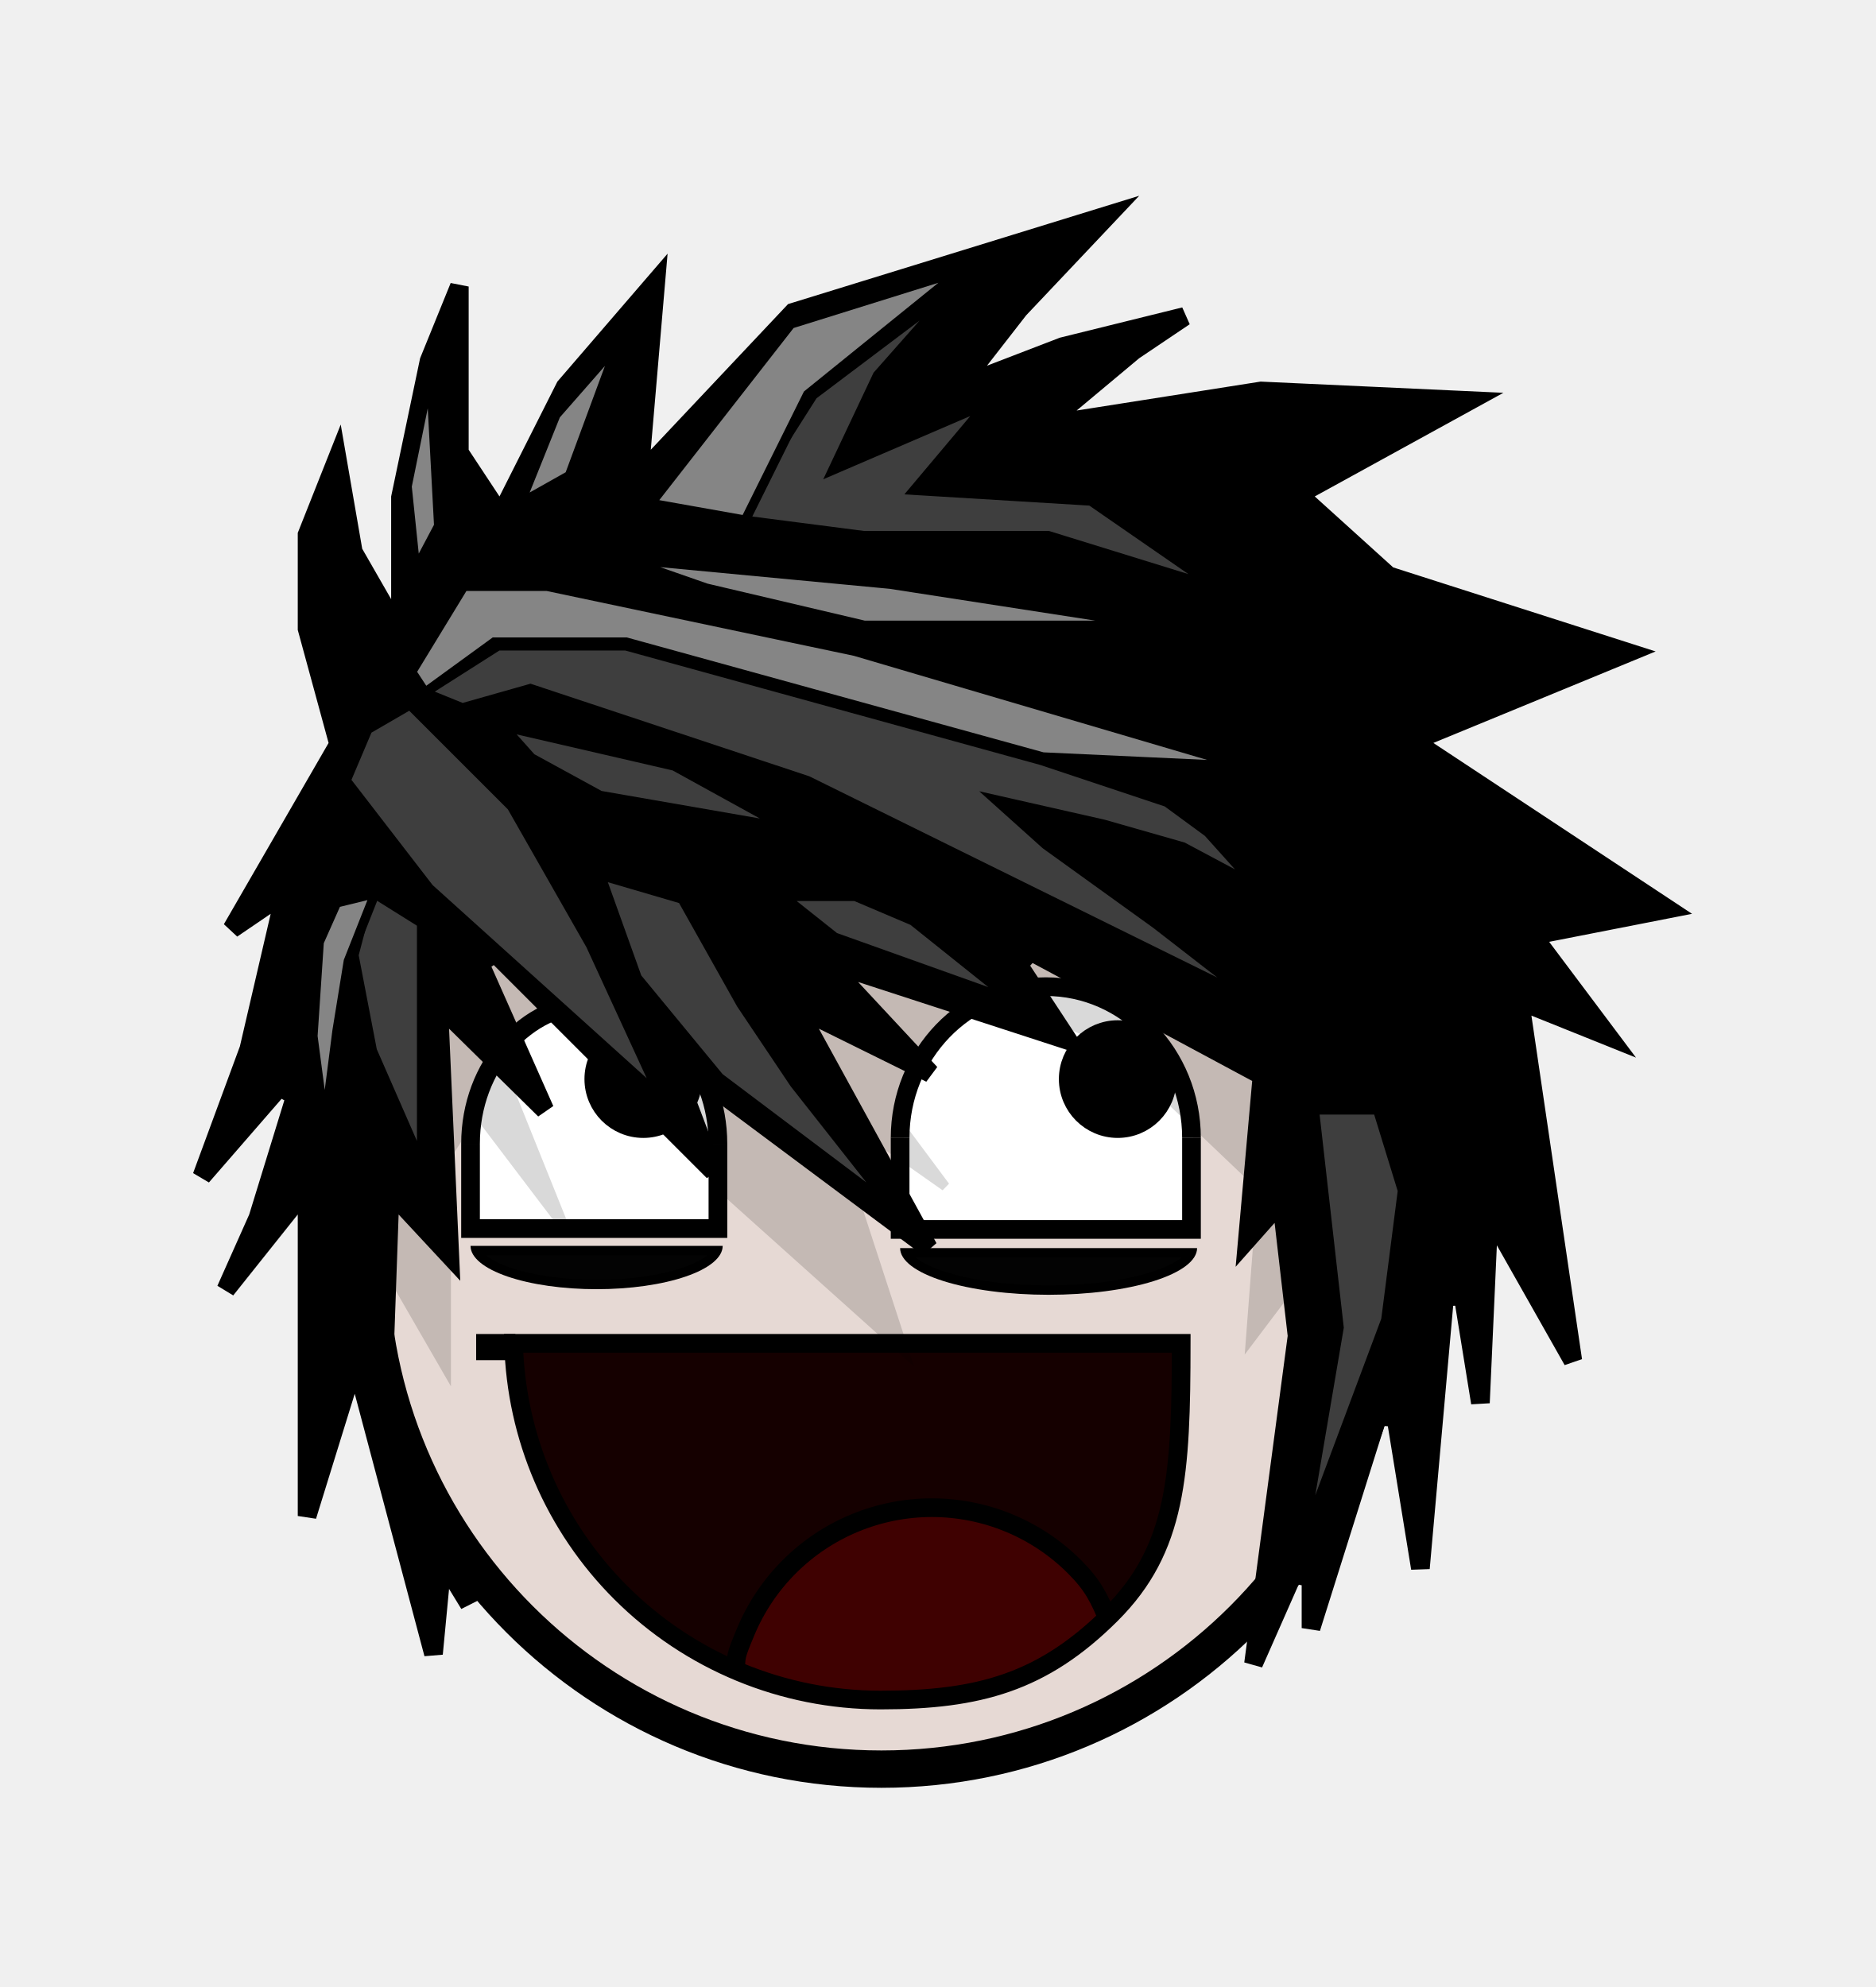
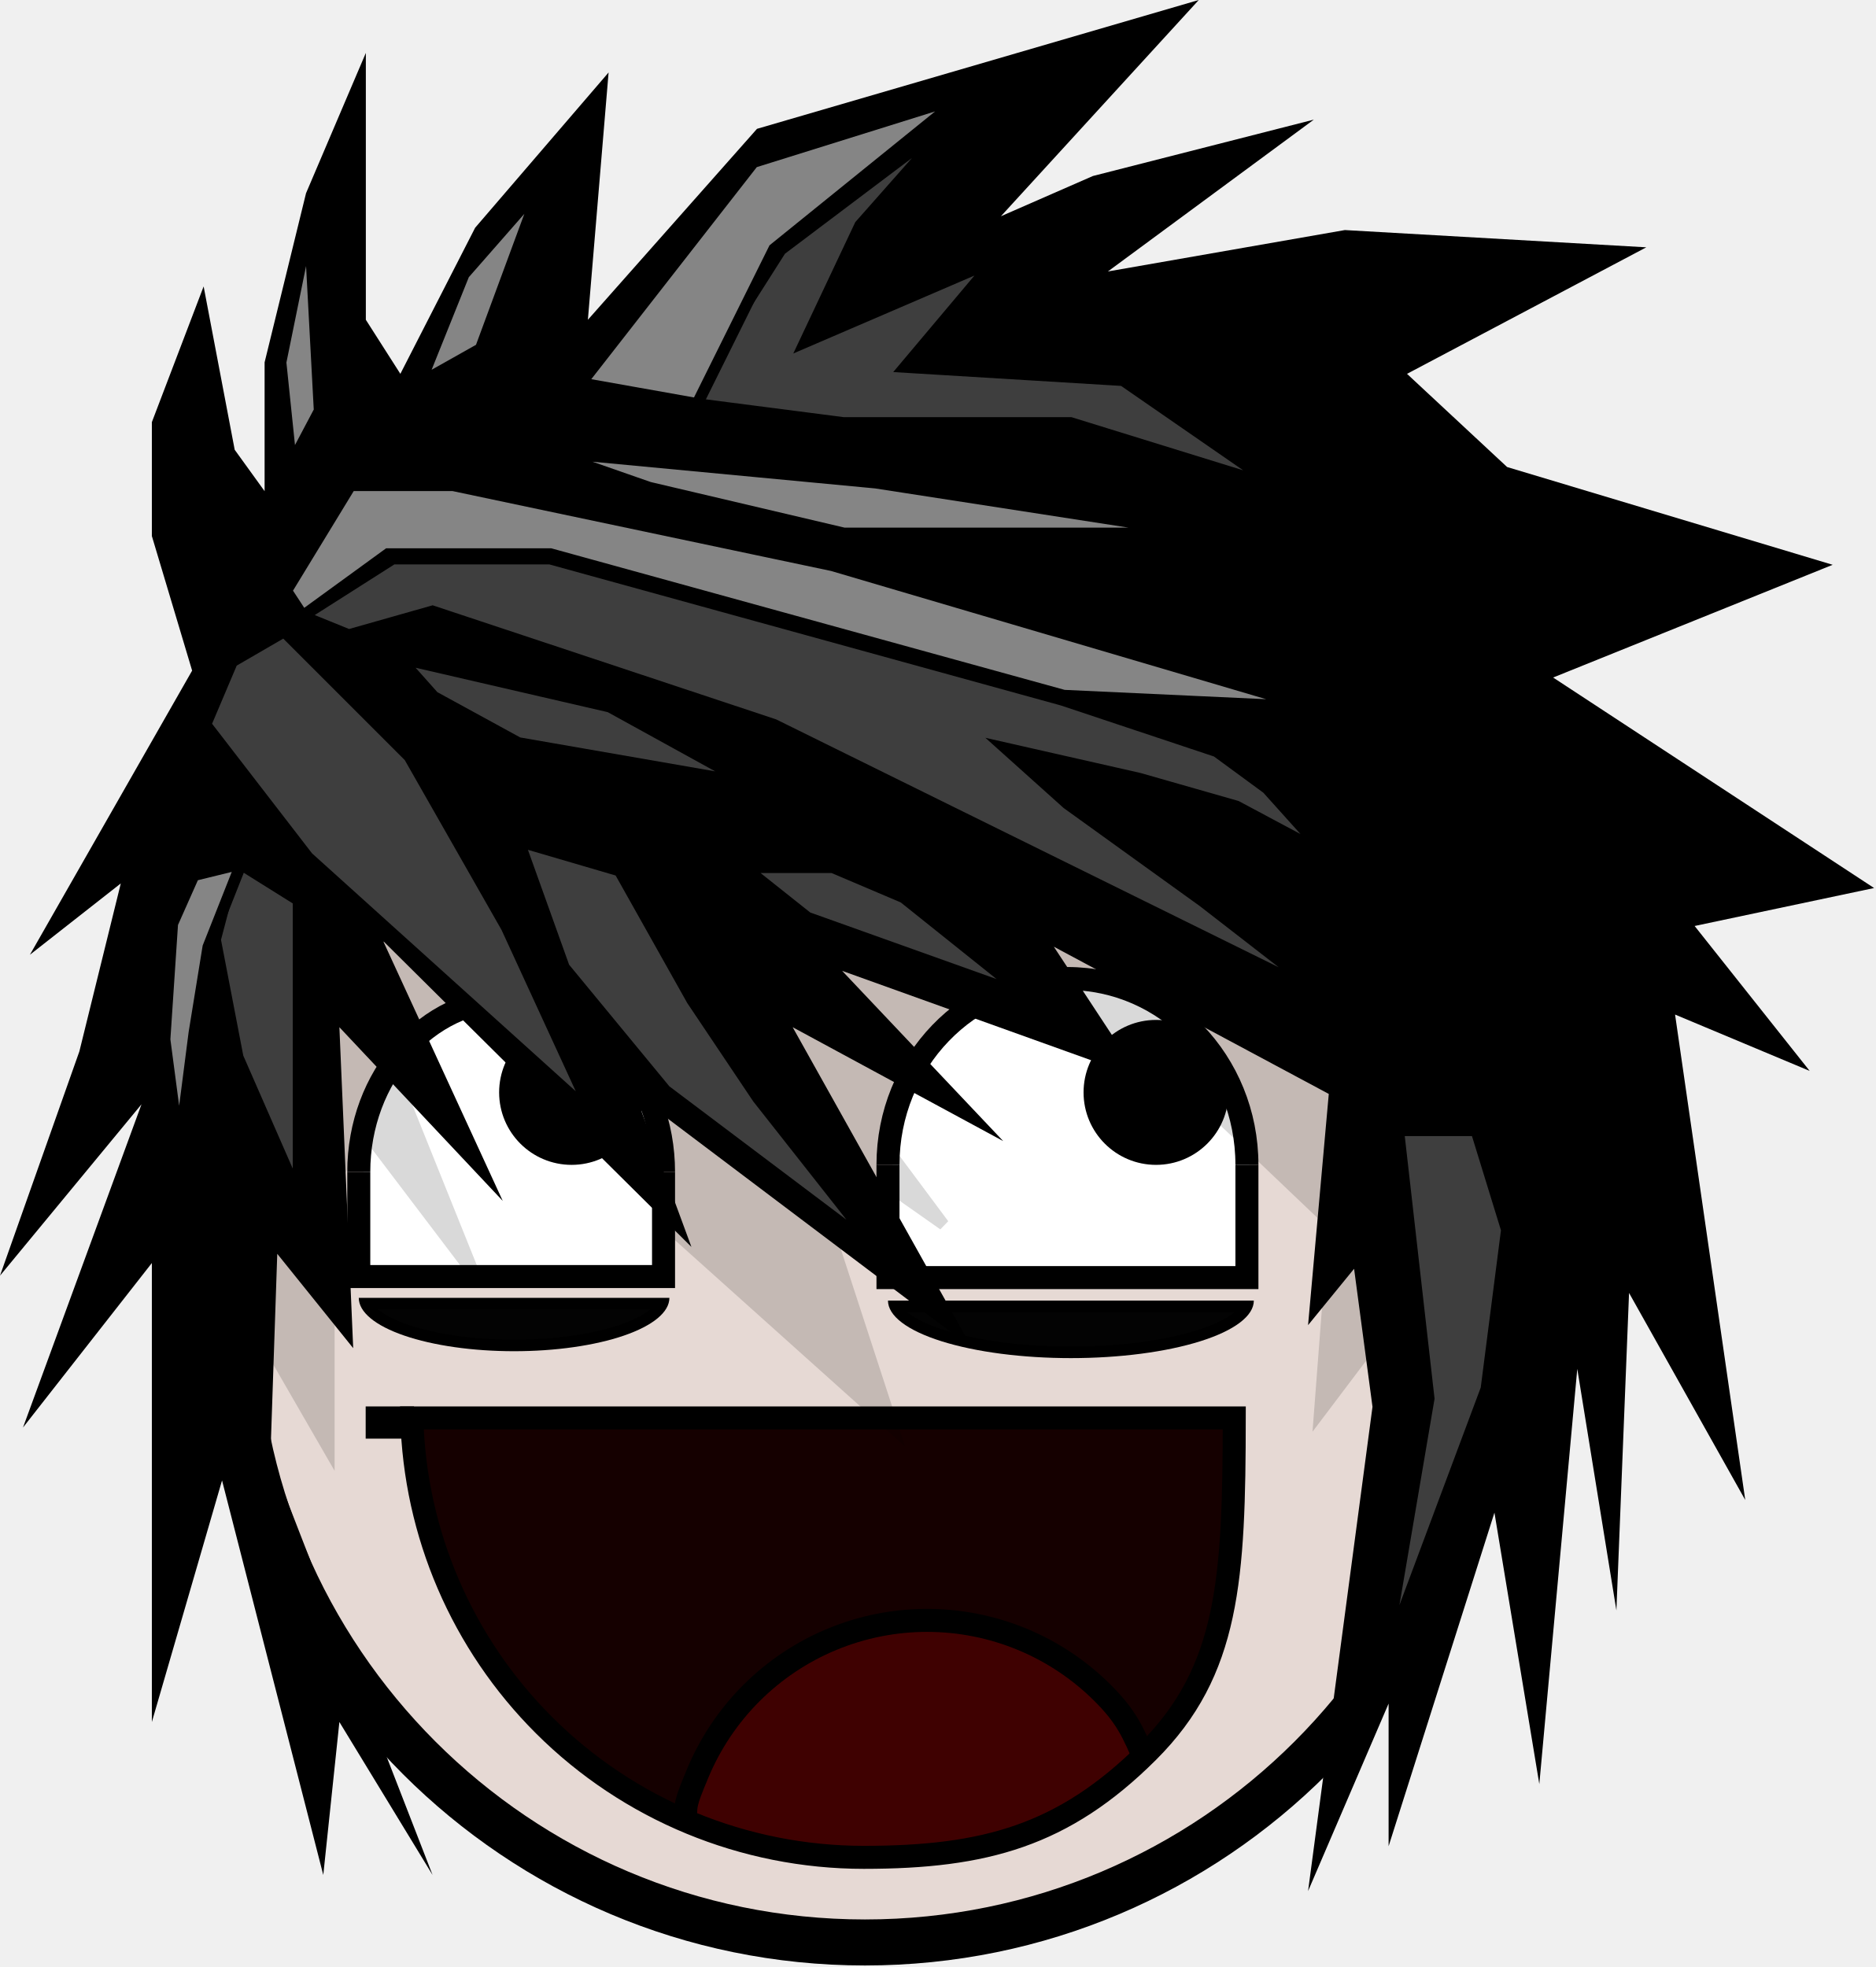
- <svg xmlns="http://www.w3.org/2000/svg" width="1004" height="1064" viewBox="0 0 1004 1064" fill="none">
-   <circle cx="471.926" cy="673.334" r="274" fill="#E6D9D4" stroke="black" stroke-width="20" />
-   <path d="M275.926 721.334H631.926V786.334L613.926 843.834L555.926 895.334L474.926 912.834L392.926 895.334L337.926 858.334L285.426 786.334L275.926 721.334Z" fill="#150000" />
-   <path d="M396.926 876.334L430.926 829.834L483.926 808.334L538.926 813.334L581.426 843.834L592.426 867.334L562.926 892.834L483.926 911.834L407.926 902.334L392.426 892.834L396.926 876.334Z" fill="#3F0101" />
-   <path d="M632.423 719.334C632.341 789.397 630.164 829.23 594.894 864.412C576.439 882.822 558.669 894.213 539.141 901.06C519.545 907.931 497.874 910.334 471.426 910.334C419.307 910.334 369.325 889.681 332.475 852.923C296.808 817.345 276.272 769.501 274.989 719.334L471.426 719.334L632.423 719.334Z" stroke="black" stroke-width="10" />
-   <rect x="254.926" y="714.334" width="21" height="14" fill="black" />
-   <path d="M393.926 896.334C393.926 886.834 393.719 887.108 399.147 874.004C404.574 860.901 412.529 848.995 422.558 838.967C432.587 828.938 444.493 820.983 457.596 815.555C470.699 810.128 484.743 807.334 498.926 807.334C513.108 807.334 527.152 810.128 540.255 815.555C553.359 820.983 565.264 828.938 575.293 838.967C585.322 848.995 588.498 855.731 593.926 868.834" stroke="black" stroke-width="10" />
-   <path d="M483.926 586.334L506.926 549.834L549.426 527.334L592.926 535.834L627.926 567.334L638.926 609.334V658.334H483.926V586.334Z" fill="white" />
-   <mask id="path-8-inside-1_4_3" fill="white">
-     <path d="M481.926 668.334C481.926 671.617 483.982 674.868 487.977 677.901C491.973 680.934 497.828 683.69 505.211 686.012C512.593 688.333 521.357 690.175 531.002 691.431C540.648 692.688 550.986 693.334 561.426 693.334C571.866 693.334 582.204 692.688 591.849 691.431C601.494 690.175 610.258 688.333 617.641 686.012C625.023 683.69 630.879 680.934 634.874 677.901C638.869 674.868 640.926 671.617 640.926 668.334L561.426 668.334L481.926 668.334Z" />
+ <svg xmlns="http://www.w3.org/2000/svg" width="815" height="855" viewBox="0 0 815 855" fill="none">
+   <circle cx="375.927" cy="570.334" r="274" fill="#E6D9D4" stroke="black" stroke-width="20" />
+   <path d="M179.926 618.334H535.926V683.334L517.926 740.834L459.926 792.334L378.926 809.834L296.926 792.334L241.926 755.334L189.426 683.334L179.926 618.334Z" fill="#150000" />
+   <path d="M300.926 773.334L334.926 726.834L387.926 705.334L442.926 710.334L485.426 740.834L496.426 764.334L466.926 789.834L387.926 808.834L311.926 799.334L296.426 789.834L300.926 773.334Z" fill="#3F0101" />
+   <path d="M536.424 616.334C536.342 686.397 534.165 726.23 498.895 761.412C480.44 779.822 462.67 791.213 443.142 798.06C423.546 804.931 401.875 807.334 375.426 807.334C323.307 807.334 273.325 786.681 236.476 749.923C200.809 714.345 180.272 666.501 178.99 616.334L375.426 616.334L536.424 616.334Z" stroke="black" stroke-width="10" />
+   <rect x="158.926" y="611.334" width="21" height="14" fill="black" />
+   <path d="M297.926 793.334C297.926 783.834 297.72 784.108 303.147 771.004C308.575 757.901 316.53 745.995 326.559 735.967C336.588 725.938 348.493 717.983 361.597 712.555C374.7 707.128 388.744 704.334 402.926 704.334C417.109 704.334 431.153 707.128 444.256 712.555C457.359 717.983 469.265 725.938 479.294 735.967C489.323 745.995 492.499 752.731 497.926 765.834" stroke="black" stroke-width="10" />
+   <path d="M387.926 483.334L410.926 446.834L453.426 424.334L496.926 432.834L531.926 464.334L542.926 506.334V555.334H387.926V483.334Z" fill="white" />
+   <mask id="path-8-inside-1_128_2" fill="white">
+     <path d="M385.926 565.334C385.926 568.617 387.982 571.868 391.978 574.901C395.973 577.935 401.829 580.69 409.211 583.012C416.593 585.333 425.357 587.175 435.003 588.431C444.648 589.688 454.986 590.334 465.426 590.334C475.866 590.334 486.204 589.688 495.849 588.431C505.495 587.175 514.259 585.333 521.641 583.012C529.023 580.69 534.879 577.935 538.874 574.901C542.87 571.868 544.926 568.617 544.926 565.334L465.426 565.334L385.926 565.334Z" />
  </mask>
-   <path d="M481.926 668.334C481.926 671.617 483.982 674.868 487.977 677.901C491.973 680.934 497.828 683.69 505.211 686.012C512.593 688.333 521.357 690.175 531.002 691.431C540.648 692.688 550.986 693.334 561.426 693.334C571.866 693.334 582.204 692.688 591.849 691.431C601.494 690.175 610.258 688.333 617.641 686.012C625.023 683.69 630.879 680.934 634.874 677.901C638.869 674.868 640.926 671.617 640.926 668.334L561.426 668.334L481.926 668.334Z" fill="#030303" stroke="black" stroke-width="10" mask="url(#path-8-inside-1_4_3)" />
-   <path d="M637.926 609.334C637.926 564.599 603.004 528.334 559.926 528.334C516.847 528.334 481.926 564.599 481.926 609.334" stroke="black" stroke-width="10" />
-   <path d="M481.926 609.334L481.926 658.334H637.926V609.334" stroke="black" stroke-width="10" />
-   <circle cx="598.426" cy="577.834" r="26.5" fill="black" stroke="black" stroke-width="10" />
-   <path d="M253.926 590.834L279.926 549.334L317.426 535.334L358.426 549.334L381.926 587.834V659.334H253.926V590.834Z" fill="white" />
-   <mask id="path-13-inside-2_4_3" fill="white">
-     <path d="M251.926 667.152C251.926 670.197 253.672 673.211 257.064 676.024C260.456 678.836 265.428 681.392 271.696 683.544C277.964 685.697 285.405 687.405 293.594 688.57C301.784 689.735 310.561 690.334 319.426 690.334C328.29 690.334 337.067 689.735 345.257 688.57C353.446 687.405 360.887 685.697 367.155 683.544C373.423 681.392 378.395 678.836 381.787 676.024C385.18 673.211 386.926 670.197 386.926 667.152L319.426 667.152L251.926 667.152Z" />
+   <path d="M385.926 565.334C385.926 568.617 387.982 571.868 391.978 574.901C395.973 577.935 401.829 580.69 409.211 583.012C416.593 585.333 425.357 587.175 435.003 588.431C444.648 589.688 454.986 590.334 465.426 590.334C475.866 590.334 486.204 589.688 495.849 588.431C505.495 587.175 514.259 585.333 521.641 583.012C529.023 580.69 534.879 577.935 538.874 574.901C542.87 571.868 544.926 568.617 544.926 565.334L465.426 565.334L385.926 565.334Z" fill="#030303" stroke="black" stroke-width="10" mask="url(#path-8-inside-1_128_2)" />
+   <path d="M541.926 506.334C541.926 461.599 507.004 425.334 463.926 425.334C420.848 425.334 385.926 461.599 385.926 506.334" stroke="black" stroke-width="10" />
+   <path d="M385.926 506.334L385.926 555.334H541.926V506.334" stroke="black" stroke-width="10" />
+   <circle cx="502.426" cy="474.834" r="26.5" fill="black" stroke="black" stroke-width="10" />
+   <path d="M157.926 487.834L183.926 446.334L221.426 432.334L262.426 446.334L285.926 484.834V556.334H157.926V487.834Z" fill="white" />
+   <mask id="path-13-inside-2_128_2" fill="white">
+     <path d="M155.926 564.152C155.926 567.197 157.672 570.211 161.065 573.024C164.457 575.836 169.429 578.392 175.697 580.544C181.965 582.697 189.406 584.405 197.595 585.57C205.785 586.735 214.562 587.334 223.426 587.334C232.291 587.334 241.068 586.735 249.258 585.57C257.447 584.405 264.888 582.697 271.156 580.544C277.424 578.392 282.396 575.836 285.788 573.024C289.18 570.211 290.926 567.197 290.926 564.152L223.426 564.152L155.926 564.152Z" />
  </mask>
-   <path d="M251.926 667.152C251.926 670.197 253.672 673.211 257.064 676.024C260.456 678.836 265.428 681.392 271.696 683.544C277.964 685.697 285.405 687.405 293.594 688.57C301.784 689.735 310.561 690.334 319.426 690.334C328.29 690.334 337.067 689.735 345.257 688.57C353.446 687.405 360.887 685.697 367.155 683.544C373.423 681.392 378.395 678.836 381.787 676.024C385.18 673.211 386.926 670.197 386.926 667.152L319.426 667.152L251.926 667.152Z" fill="#030303" stroke="black" stroke-width="10" mask="url(#path-13-inside-2_4_3)" />
-   <circle cx="344.426" cy="577.834" r="26.5" fill="black" stroke="black" stroke-width="10" />
-   <path d="M384.378 612.443C384.378 570.962 354.728 537.334 318.152 537.334C281.576 537.334 251.926 570.962 251.926 612.443" stroke="black" stroke-width="10" />
-   <path d="M251.926 612.443L251.926 657.88H384.378V612.443" stroke="black" stroke-width="10" />
+   <path d="M155.926 564.152C155.926 567.197 157.672 570.211 161.065 573.024C164.457 575.836 169.429 578.392 175.697 580.544C181.965 582.697 189.406 584.405 197.595 585.57C205.785 586.735 214.562 587.334 223.426 587.334C232.291 587.334 241.068 586.735 249.258 585.57C257.447 584.405 264.888 582.697 271.156 580.544C277.424 578.392 282.396 575.836 285.788 573.024C289.18 570.211 290.926 567.197 290.926 564.152L223.426 564.152L155.926 564.152Z" fill="#030303" stroke="black" stroke-width="10" mask="url(#path-13-inside-2_128_2)" />
+   <circle cx="248.426" cy="474.834" r="26.5" fill="black" stroke="black" stroke-width="10" />
+   <path d="M288.379 509.443C288.379 467.962 258.729 434.334 222.153 434.334C185.577 434.334 155.926 467.962 155.926 509.443" stroke="black" stroke-width="10" />
+   <path d="M155.926 509.443L155.926 554.88H288.379V509.443" stroke="black" stroke-width="10" />
  <g opacity="0.15">
-     <path d="M206.331 676.501L200.158 633.763L238.926 614.379V732.998L206.331 676.501Z" fill="black" stroke="black" stroke-width="5" />
-     <path d="M669.568 717.023L675.293 642.158L693.957 635.666L700.78 675.69L669.568 717.023Z" fill="black" stroke="black" stroke-width="5" />
-     <path d="M270.106 577.267L302.15 656.967L256.918 597.324L254.75 594.466L252.819 597.488L233.897 627.105L227.979 541.524L246.216 514.648L290.412 485.498L312.658 531.806L271.199 555.156L269.926 555.873L269.926 557.334L269.926 576.334L269.926 576.818L270.106 577.267Z" fill="black" stroke="black" stroke-width="5" />
-     <path d="M695.012 561.098L675.578 635.597L594.15 558.024L593.83 557.719L593.425 557.543L526.925 528.543L525.34 527.852L524.134 529.091L487.634 566.591L487.142 567.096L486.987 567.784L479.987 598.784L479.734 599.905L480.42 600.827L506.111 635.327L465.862 607.038L432.695 540.296L531.095 481.643L625.822 523.58L695.012 561.098ZM389.418 638.764L339.367 546.097L355.786 521.9L450.227 619.657L484.162 723.754L389.418 638.764Z" fill="black" stroke="black" stroke-width="5" />
+     <path d="M110.332 573.501L104.159 530.763L142.927 511.379V629.998L110.332 573.501Z" fill="black" stroke="black" stroke-width="5" />
+     <path d="M573.569 614.023L579.294 539.157L597.958 532.666L604.781 572.689L573.569 614.023Z" fill="black" stroke="black" stroke-width="5" />
+     <path d="M174.107 474.267L206.151 553.967L160.918 494.323L158.751 491.465L156.82 494.488L137.898 524.105L131.98 438.523L150.217 411.648L194.413 382.498L216.659 428.805L175.2 452.156L173.927 452.873L173.927 454.334L173.927 473.334L173.927 473.818L174.107 474.267Z" fill="black" stroke="black" stroke-width="5" />
+     <path d="M383.988 495.783L383.735 496.905L384.421 497.827L410.112 532.326L369.863 504.038L336.696 437.296L435.096 378.643L529.823 420.579L599.013 458.098L579.579 532.597L498.151 455.024L497.831 454.719L497.426 454.542L430.926 425.542L429.341 424.851L428.135 426.09L391.635 463.59L391.143 464.096L390.988 464.783L383.988 495.783ZM293.419 535.763L243.367 443.097L259.787 418.9L354.228 516.657L388.163 620.754L293.419 535.763Z" fill="black" stroke="black" stroke-width="5" />
  </g>
-   <path d="M678.686 651.516L667.896 663.675L675.406 579.278L675.698 575.991L672.792 574.43L551.792 509.43L545.247 516.58L571.921 557.172L460.972 521.08L442.599 515.103L455.766 529.242L498.156 574.759L440.64 546.352L426.415 539.326L434.041 553.238L497 668.096L371.914 574.826L358.165 564.574L364.251 580.609L381.98 627.318L264.961 510.299L256.855 515.863L291.669 594.29L243.934 547.272L234.865 538.34L235.43 551.057L240.827 672.467L217.088 646.93L208.855 638.074L208.429 650.158L205.429 735.158L205.396 736.078L205.694 736.95L226.694 798.45L226.74 798.584L226.793 798.715L251.252 858.961L244.692 848.227L236.87 835.428L235.448 850.36L232.093 885.583L194.758 745.05L190.293 728.244L185.149 744.855L164.426 811.783L164.426 650.334L164.426 636.043L155.516 647.217L120.965 690.552L137.992 652.371L138.115 652.094L138.204 651.805L158.204 586.805L149.651 582.056L108.082 629.912L133.116 562.065L133.225 561.771L133.296 561.466L149.796 490.466L152.693 478L142.112 485.201L124.195 497.395L180.255 400.335L181.298 398.53L180.749 396.519L164.425 336.665L164.425 286.29L180.525 245.69L188.999 294.687L189.149 295.557L189.589 296.324L205.089 323.324L214.425 339.587L214.425 320.834L214.425 266.353L229.727 193.3L245.926 153.427L245.926 240.835L245.925 242.336L246.752 243.589L263.252 268.589L268.006 275.791L271.89 268.085L302.614 207.133L351.123 150.813L343.444 240.407L342.217 254.713L352.064 244.264L424.66 167.224L593.229 115.218L545.792 165.399L545.627 165.574L545.479 165.765L524.479 192.765L513.443 206.954L530.22 200.501L568.929 185.613L634.183 169.475L607.133 187.687L606.918 187.832L606.719 187.998L573.219 215.998L559.36 227.581L577.203 224.774L675.202 209.353L786.945 214.51L701.518 261.453L695.366 264.833L700.571 269.542L742.571 307.542L743.372 308.267L744.4 308.596L871.867 349.422L765.522 393.211L756.795 396.804L764.669 402.006L892.983 486.777L828.463 499.428L820.645 500.961L825.426 507.334L861.195 555.028L821.79 539.195L813.71 535.949L814.979 544.563L842.071 728.528L805.777 664.373L797.214 649.236L796.431 666.609L792.615 751.19L783.361 694.035L773.445 694.39L760.48 839.763L747.361 759.033L737.656 758.333L701.926 871.807L701.926 844.834L692.351 842.815L671.143 890.863L694.382 715.993L694.464 715.377L694.392 714.76L687.392 654.26L686.107 643.152L678.686 651.516Z" fill="black" stroke="black" stroke-width="10" />
-   <path d="M741.983 706.729L697.315 826.256L716.89 711.254L716.95 710.904L716.91 710.552L703.725 594.334H737.579L750.877 637.552L741.983 706.729Z" fill="#3E3E3E" stroke="black" stroke-width="5" />
-   <path d="M185.298 417.964L196.902 390.578L219.517 377.461L273.92 431.864L316.2 506.08L353.574 587.334L229.768 475.629L185.298 417.964Z" fill="#3E3E3E" stroke="black" stroke-width="5" />
-   <path d="M189.488 511.421L198.479 477.255L225.726 494.304L225.726 622.889L199.328 562.588L189.488 511.421Z" fill="#3E3E3E" stroke="black" stroke-width="5" />
-   <path d="M341.132 523.581L321.436 468.614L365.245 481.447L396.746 537.558L396.794 537.644L396.849 537.727L425.349 580.227L425.403 580.306L425.462 580.381L477.712 646.724L385.167 577.016L341.132 523.581Z" fill="#3E3E3E" stroke="black" stroke-width="5" />
-   <path d="M269.524 389.041L361.024 410.192L421.128 443.31L321.262 425.942L284.504 405.848L269.524 389.041Z" fill="#3E3E3E" stroke="black" stroke-width="5" />
-   <path d="M457.916 479.982L488.766 493.094L542.359 535.962L446.907 501.85L419.378 479.982L457.916 479.982Z" fill="#3E3E3E" stroke="black" stroke-width="5" />
-   <path d="M672.566 474.434L633.603 453.629L633.369 453.504L633.113 453.43L591.113 441.43L591.046 441.411L590.979 441.396L542.479 430.396L533.094 428.268L540.256 434.695L559.756 452.195L559.856 452.284L559.965 452.363L618.929 494.837L672.835 536.642L432.532 418.092L432.377 418.016L432.214 417.962L284.714 368.962L283.984 368.719L283.244 368.929L247.57 379.048L227.357 370.841L266.654 345.834L335.087 345.834L557.698 407.227L624.763 429.582L646.739 445.697L672.566 474.434Z" fill="#3E3E3E" stroke="black" stroke-width="5" />
-   <path d="M462.587 286.834L393.144 277.859L435.292 211.558L510.639 154.752L470.052 200.679L469.817 200.945L469.665 201.267L448.665 245.767L445.846 251.742L451.914 249.131L528.213 216.304L492.513 258.725L489.312 262.528L494.274 262.83L584.078 268.287L651.112 314.632L561.665 286.946L561.304 286.834L560.926 286.834L462.587 286.834Z" fill="#3E3E3E" stroke="black" stroke-width="5" />
-   <path d="M399.019 278.545L348.451 269.551L423.416 173.488L514.168 145.128L432.854 210.89L432.429 211.234L432.186 211.723L399.019 278.545Z" fill="#858585" stroke="black" stroke-width="5" />
-   <path d="M333.21 299.263L476.617 312.816L618.919 334.834L462.716 334.834L378.126 314.931L333.21 299.263Z" fill="#858585" stroke="black" stroke-width="5" />
-   <path d="M278.616 269.394L297.587 222.162L330.904 184.141L304.899 254.606L278.616 269.394Z" fill="#858585" stroke="black" stroke-width="5" />
-   <path d="M222.563 304.889L217.952 260.458L230.474 198.987L234.892 281.569L222.563 304.889Z" fill="#858585" stroke="black" stroke-width="5" />
-   <path d="M335.59 343.924L335.264 343.834L334.926 343.834L265.426 343.834L264.613 343.834L263.955 344.313L227.578 370.769L220.383 359.786L248.33 313.941L292.879 313.941L457.813 348.76L666.86 410.379L558.321 405.35L335.59 343.924Z" fill="#858585" stroke="black" stroke-width="5" />
-   <path d="M180.212 483.47L200.823 478.415L186.601 514.416L186.501 514.667L186.458 514.934L180.458 551.934L180.451 551.975L180.446 552.016L173.893 602.981L167.54 554.842L170.891 504.444L180.212 483.47Z" fill="#858585" stroke="black" stroke-width="5" />
+   <path d="M655 203L796.5 245.5L675 294.5L814.5 386L736.5 402.5L786.5 465.5L728 441L758.5 652L708 562L702.5 700L685.5 595L669 775.5L649.5 657.5L603.5 802.5V740.5L568.5 822L596.5 611.5L588.5 551.5L568.5 576L577.5 475.5L458 411.5L495.5 468.5L366 422L436 496L344.5 446.5L422.5 586L276 475.5L300.5 542L166.5 409L218.5 522L147.5 446.5L153.5 586L120.5 545L117.5 633.5L188 815L147.5 748.5L140.5 815L96.5 643.5L66 748.5V549L10 620.5L61.5 480L0 554.5L34.5 457L52.5 384L13 415L83.5 291.5L66 233V183.5L88.5 124.5L102 195.5L115 213.5V157.5L133 84L159 23V139L174 162.5L206.5 99L264.5 31.5L255.5 139L329 56L521 0L435 94L475 76.5L571 52L481.5 118L584.5 100L715.5 107.5L611.5 162.5L655 203Z" fill="black" />
+   <path d="M645.984 603.73L601.316 723.257L620.891 608.255L620.951 607.905L620.911 607.553L607.726 491.335H641.58L654.878 534.553L645.984 603.73Z" fill="#3E3E3E" stroke="black" stroke-width="5" />
+   <path d="M89.299 314.965L100.903 287.579L123.518 274.462L177.921 328.865L220.201 403.081L257.575 484.335L133.769 372.63L89.299 314.965Z" fill="#3E3E3E" stroke="black" stroke-width="5" />
+   <path d="M93.489 408.421L102.48 374.256L129.727 391.305L129.727 519.89L103.329 459.588L93.489 408.421Z" fill="#3E3E3E" stroke="black" stroke-width="5" />
+   <path d="M245.133 420.581L225.437 365.615L269.246 378.448L300.747 434.559L300.795 434.645L300.85 434.727L329.35 477.227L329.404 477.307L329.463 477.382L381.713 543.725L289.168 474.016L245.133 420.581Z" fill="#3E3E3E" stroke="black" stroke-width="5" />
+   <path d="M173.525 286.042L265.025 307.193L325.129 340.311L225.263 322.943L188.505 302.849L173.525 286.042Z" fill="#3E3E3E" stroke="black" stroke-width="5" />
+   <path d="M361.917 376.982L392.767 390.095L446.36 432.963L350.908 398.851L323.379 376.982L361.917 376.982Z" fill="#3E3E3E" stroke="black" stroke-width="5" />
+   <path d="M522.93 391.838L576.836 433.643L336.533 315.093L336.378 315.017L336.215 314.963L188.715 265.963L187.985 265.72L187.245 265.93L151.571 276.048L131.358 267.842L170.655 242.835L239.088 242.835L461.699 304.228L528.764 326.583L550.74 342.698L576.567 371.435L537.604 350.63L537.37 350.504L537.114 350.431L495.114 338.431L495.047 338.412L494.98 338.397L446.48 327.397L437.095 325.269L444.257 331.696L463.757 349.196L463.857 349.285L463.966 349.364L522.93 391.838Z" fill="#3E3E3E" stroke="black" stroke-width="5" />
+   <path d="M366.588 183.835L297.145 174.86L339.293 108.559L414.64 51.753L374.053 97.68L373.818 97.946L373.666 98.268L352.666 142.768L349.847 148.742L355.915 146.132L432.214 113.305L396.514 155.725L393.313 159.529L398.275 159.83L488.079 165.288L555.113 211.633L465.666 183.947L465.305 183.835L464.927 183.835L366.588 183.835Z" fill="#3E3E3E" stroke="black" stroke-width="5" />
+   <path d="M303.02 175.547L252.451 166.553L327.417 70.49L418.169 42.13L336.855 107.892L336.43 108.236L336.187 108.725L303.02 175.547Z" fill="#858585" stroke="black" stroke-width="5" />
+   <path d="M237.211 196.264L380.618 209.818L522.92 231.836L366.717 231.836L282.127 211.933L237.211 196.264Z" fill="#858585" stroke="black" stroke-width="5" />
+   <path d="M182.617 166.395L201.588 119.163L234.905 81.143L208.9 151.608L182.617 166.395Z" fill="#858585" stroke="black" stroke-width="5" />
+   <path d="M126.564 201.891L121.953 157.46L134.475 95.989L138.893 178.571L126.564 201.891Z" fill="#858585" stroke="black" stroke-width="5" />
+   <path d="M239.591 240.926L239.265 240.836L238.927 240.836L169.427 240.836L168.614 240.836L167.956 241.314L131.579 267.77L124.384 256.788L152.331 210.943L196.879 210.943L361.814 245.762L570.861 307.381L462.322 302.352L239.591 240.926Z" fill="#858585" stroke="black" stroke-width="5" />
+   <path d="M84.213 380.472L104.824 375.416L90.602 411.418L90.502 411.669L90.459 411.936L84.459 448.936L84.452 448.977L84.447 449.017L77.894 499.983L71.541 451.844L74.892 401.445L84.213 380.472Z" fill="#858585" stroke="black" stroke-width="5" />
</svg>
